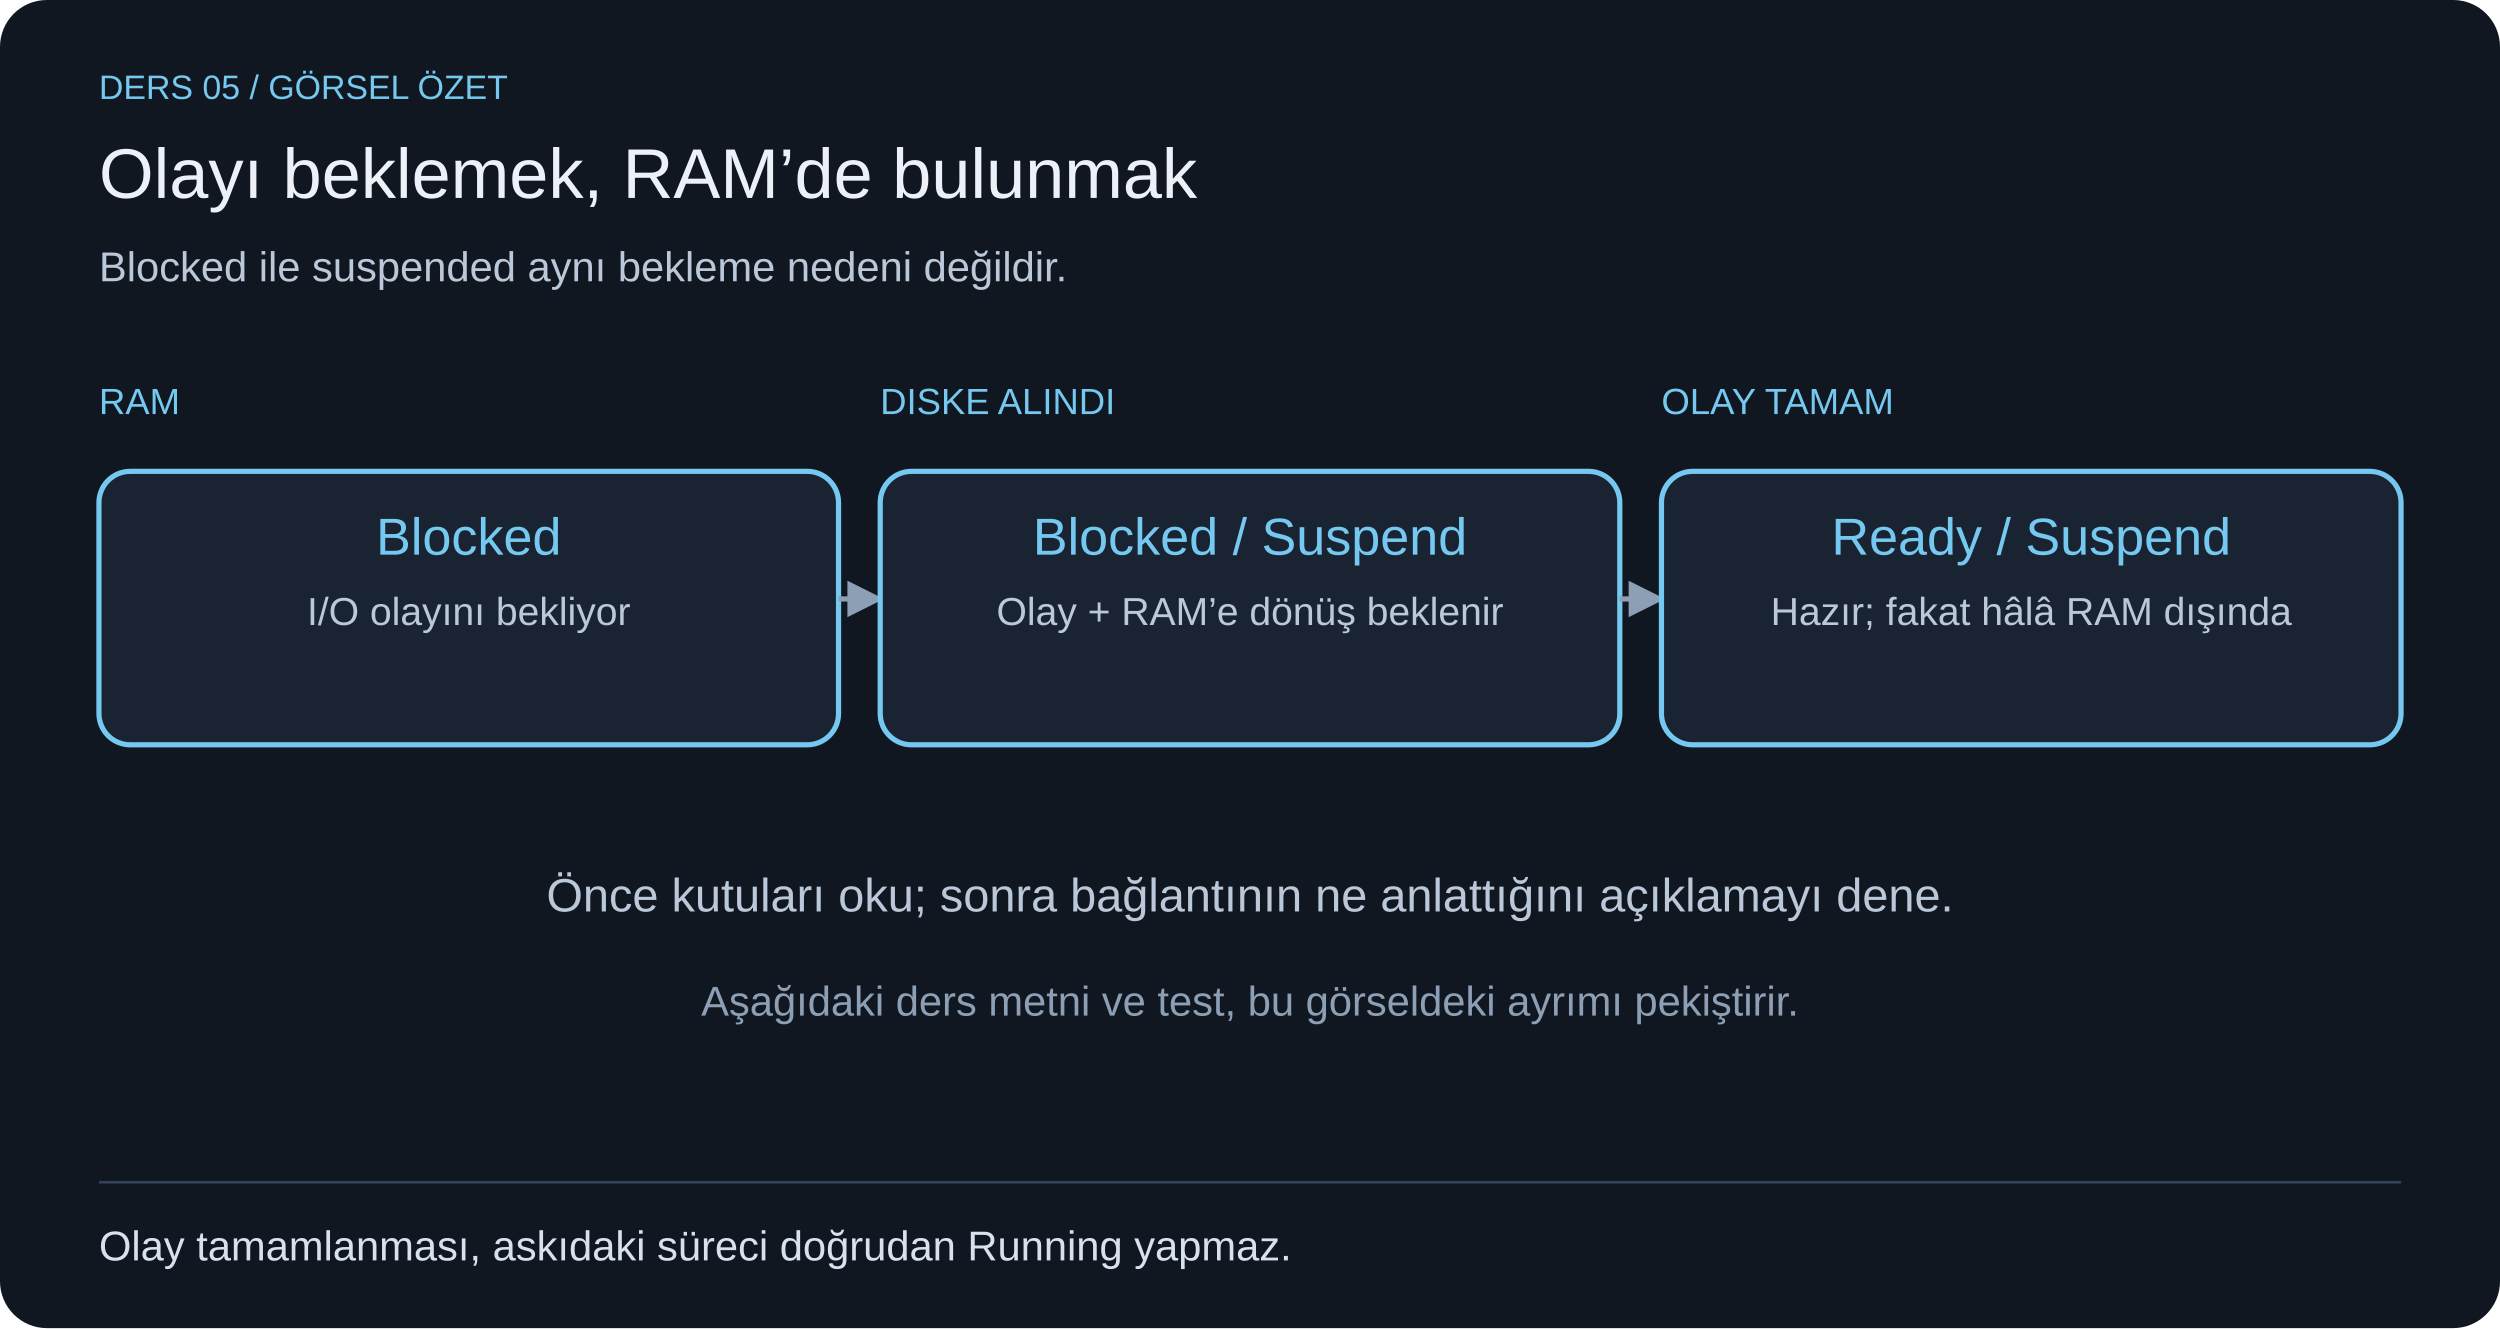
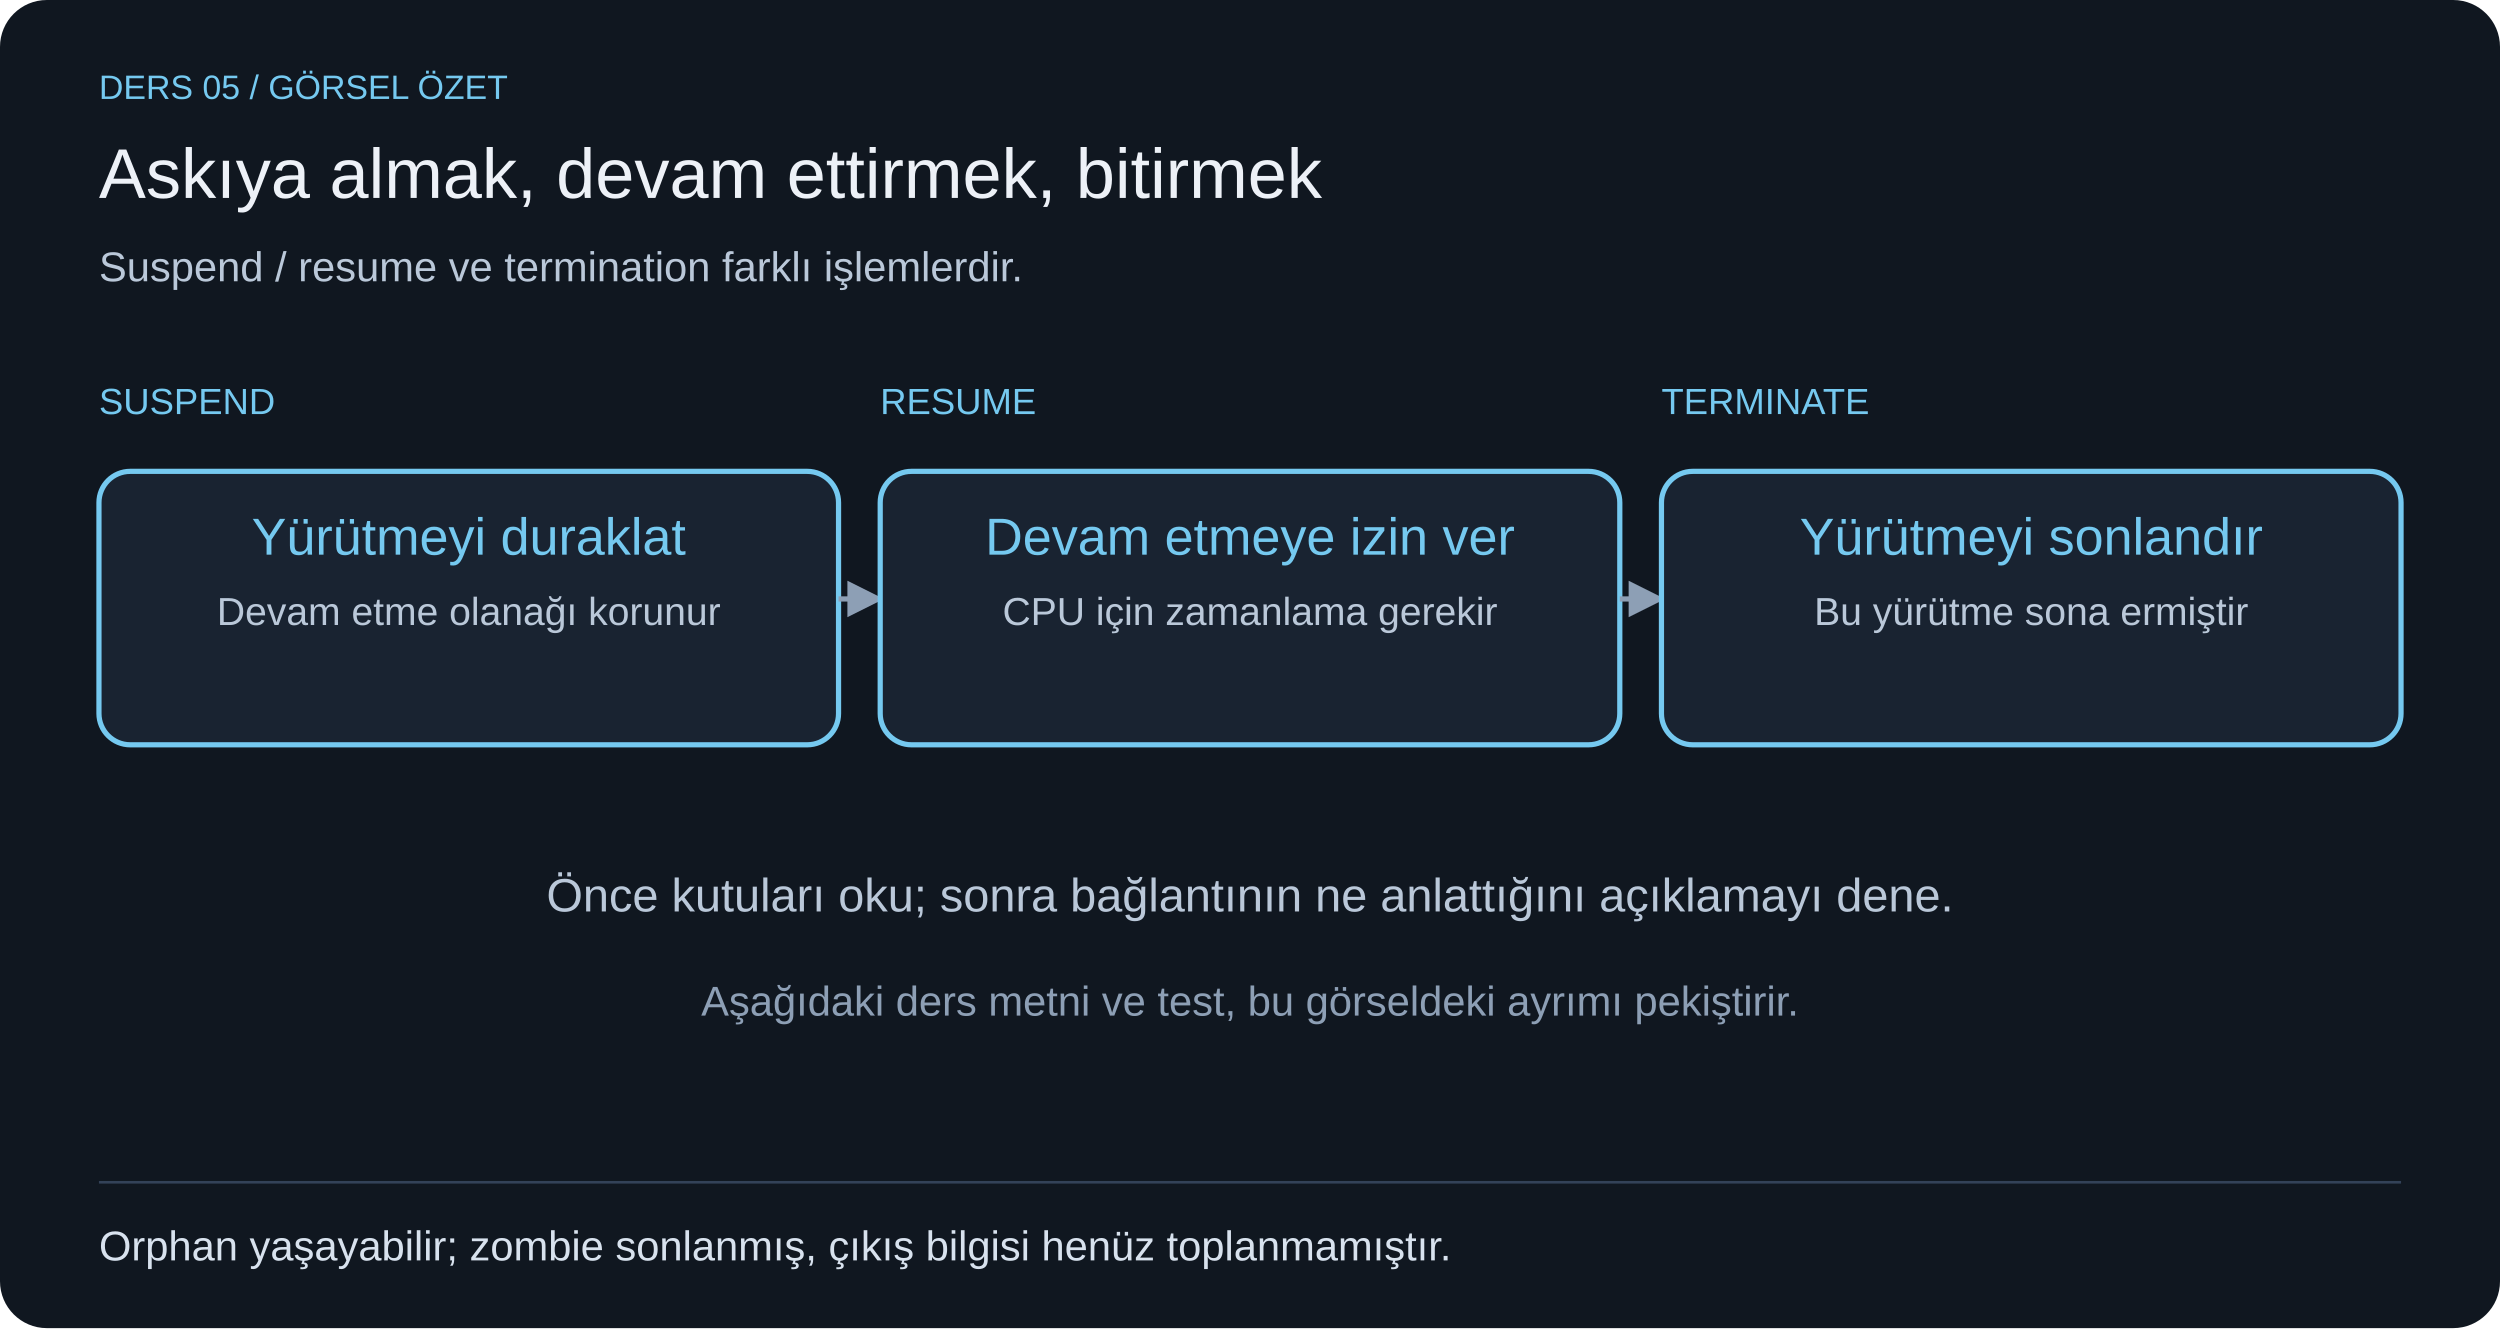
<svg xmlns="http://www.w3.org/2000/svg" width="960" height="510" viewBox="0 0 960 510" role="img" aria-labelledby="title desc">
  <defs>
    <marker id="arrow" viewBox="0 0 10 10" refX="9" refY="5" markerWidth="7" markerHeight="7" orient="auto-start-reverse">
      <path d="M0 0L10 5L0 10Z" fill="#8d9fb5" />
    </marker>
  </defs>
  <rect width="960" height="510" rx="18" fill="#101720" />
  <g font-family="Segoe UI,Arial,sans-serif">
    <text x="38" y="38" fill="#75c9f0" font-size="13" text-anchor="start">DERS 05 / GÖRSEL ÖZET</text>
-     <text x="38" y="76" fill="#edf1f7" font-size="27" text-anchor="start">Olayı beklemek, RAM’de bulunmak</text>
-     <text x="38" y="108" fill="#bac8d9" font-size="16" text-anchor="start">Blocked ile suspended aynı bekleme nedeni değildir.</text>
-     <text x="38" y="159" fill="#75c9f0" font-size="14" text-anchor="start">RAM</text>
+     <text x="38" y="76" fill="#edf1f7" font-size="27" text-anchor="start">Askıya almak, devam ettirmek, bitirmek</text>
+     <text x="38" y="108" fill="#bac8d9" font-size="16" text-anchor="start">Suspend / resume ve termination farklı işlemlerdir.</text>
+     <text x="38" y="159" fill="#75c9f0" font-size="14" text-anchor="start">SUSPEND</text>
    <rect x="38" y="181" width="284" height="105" rx="12" fill="#192331" stroke="#75c9f0" stroke-width="2" />
-     <text x="180.0" y="213" fill="#75c9f0" font-size="20" text-anchor="middle">Blocked</text>
-     <text x="180.0" y="240" fill="#bac8d9" font-size="15" text-anchor="middle">I/O olayını bekliyor</text>
+     <text x="180.0" y="213" fill="#75c9f0" font-size="20" text-anchor="middle">Yürütmeyi duraklat</text>
+     <text x="180.0" y="240" fill="#bac8d9" font-size="15" text-anchor="middle">Devam etme olanağı korunur</text>
    <path d="M322 230 L338 230" fill="none" stroke="#8d9fb5" stroke-width="2" marker-end="url(#arrow)" />
-     <text x="338" y="159" fill="#75c9f0" font-size="14" text-anchor="start">DISKE ALINDI</text>
+     <text x="338" y="159" fill="#75c9f0" font-size="14" text-anchor="start">RESUME</text>
    <rect x="338" y="181" width="284" height="105" rx="12" fill="#192331" stroke="#75c9f0" stroke-width="2" />
-     <text x="480.0" y="213" fill="#75c9f0" font-size="20" text-anchor="middle">Blocked / Suspend</text>
-     <text x="480.0" y="240" fill="#bac8d9" font-size="15" text-anchor="middle">Olay + RAM’e dönüş beklenir</text>
+     <text x="480.0" y="213" fill="#75c9f0" font-size="20" text-anchor="middle">Devam etmeye izin ver</text>
+     <text x="480.0" y="240" fill="#bac8d9" font-size="15" text-anchor="middle">CPU için zamanlama gerekir</text>
    <path d="M622 230 L638 230" fill="none" stroke="#8d9fb5" stroke-width="2" marker-end="url(#arrow)" />
-     <text x="638" y="159" fill="#75c9f0" font-size="14" text-anchor="start">OLAY TAMAM</text>
+     <text x="638" y="159" fill="#75c9f0" font-size="14" text-anchor="start">TERMINATE</text>
    <rect x="638" y="181" width="284" height="105" rx="12" fill="#192331" stroke="#75c9f0" stroke-width="2" />
-     <text x="780.0" y="213" fill="#75c9f0" font-size="20" text-anchor="middle">Ready / Suspend</text>
-     <text x="780.0" y="240" fill="#bac8d9" font-size="15" text-anchor="middle">Hazır; fakat hâlâ RAM dışında</text>
+     <text x="780.0" y="213" fill="#75c9f0" font-size="20" text-anchor="middle">Yürütmeyi sonlandır</text>
+     <text x="780.0" y="240" fill="#bac8d9" font-size="15" text-anchor="middle">Bu yürütme sona ermiştir</text>
    <text x="480" y="350" fill="#bac8d9" font-size="18" text-anchor="middle">Önce kutuları oku; sonra bağlantının ne anlattığını açıklamayı dene.</text>
    <text x="480" y="390" fill="#8d9fb5" font-size="16" text-anchor="middle">Aşağıdaki ders metni ve test, bu görseldeki ayrımı pekiştirir.</text>
    <path d="M38 454H922" stroke="#334258" />
-     <text x="38" y="484" fill="#d8e2ee" font-size="16" text-anchor="start">Olay tamamlanması, askıdaki süreci doğrudan Running yapmaz.</text>
+     <text x="38" y="484" fill="#d8e2ee" font-size="16" text-anchor="start">Orphan yaşayabilir; zombie sonlanmış, çıkış bilgisi henüz toplanmamıştır.</text>
  </g>
</svg>
